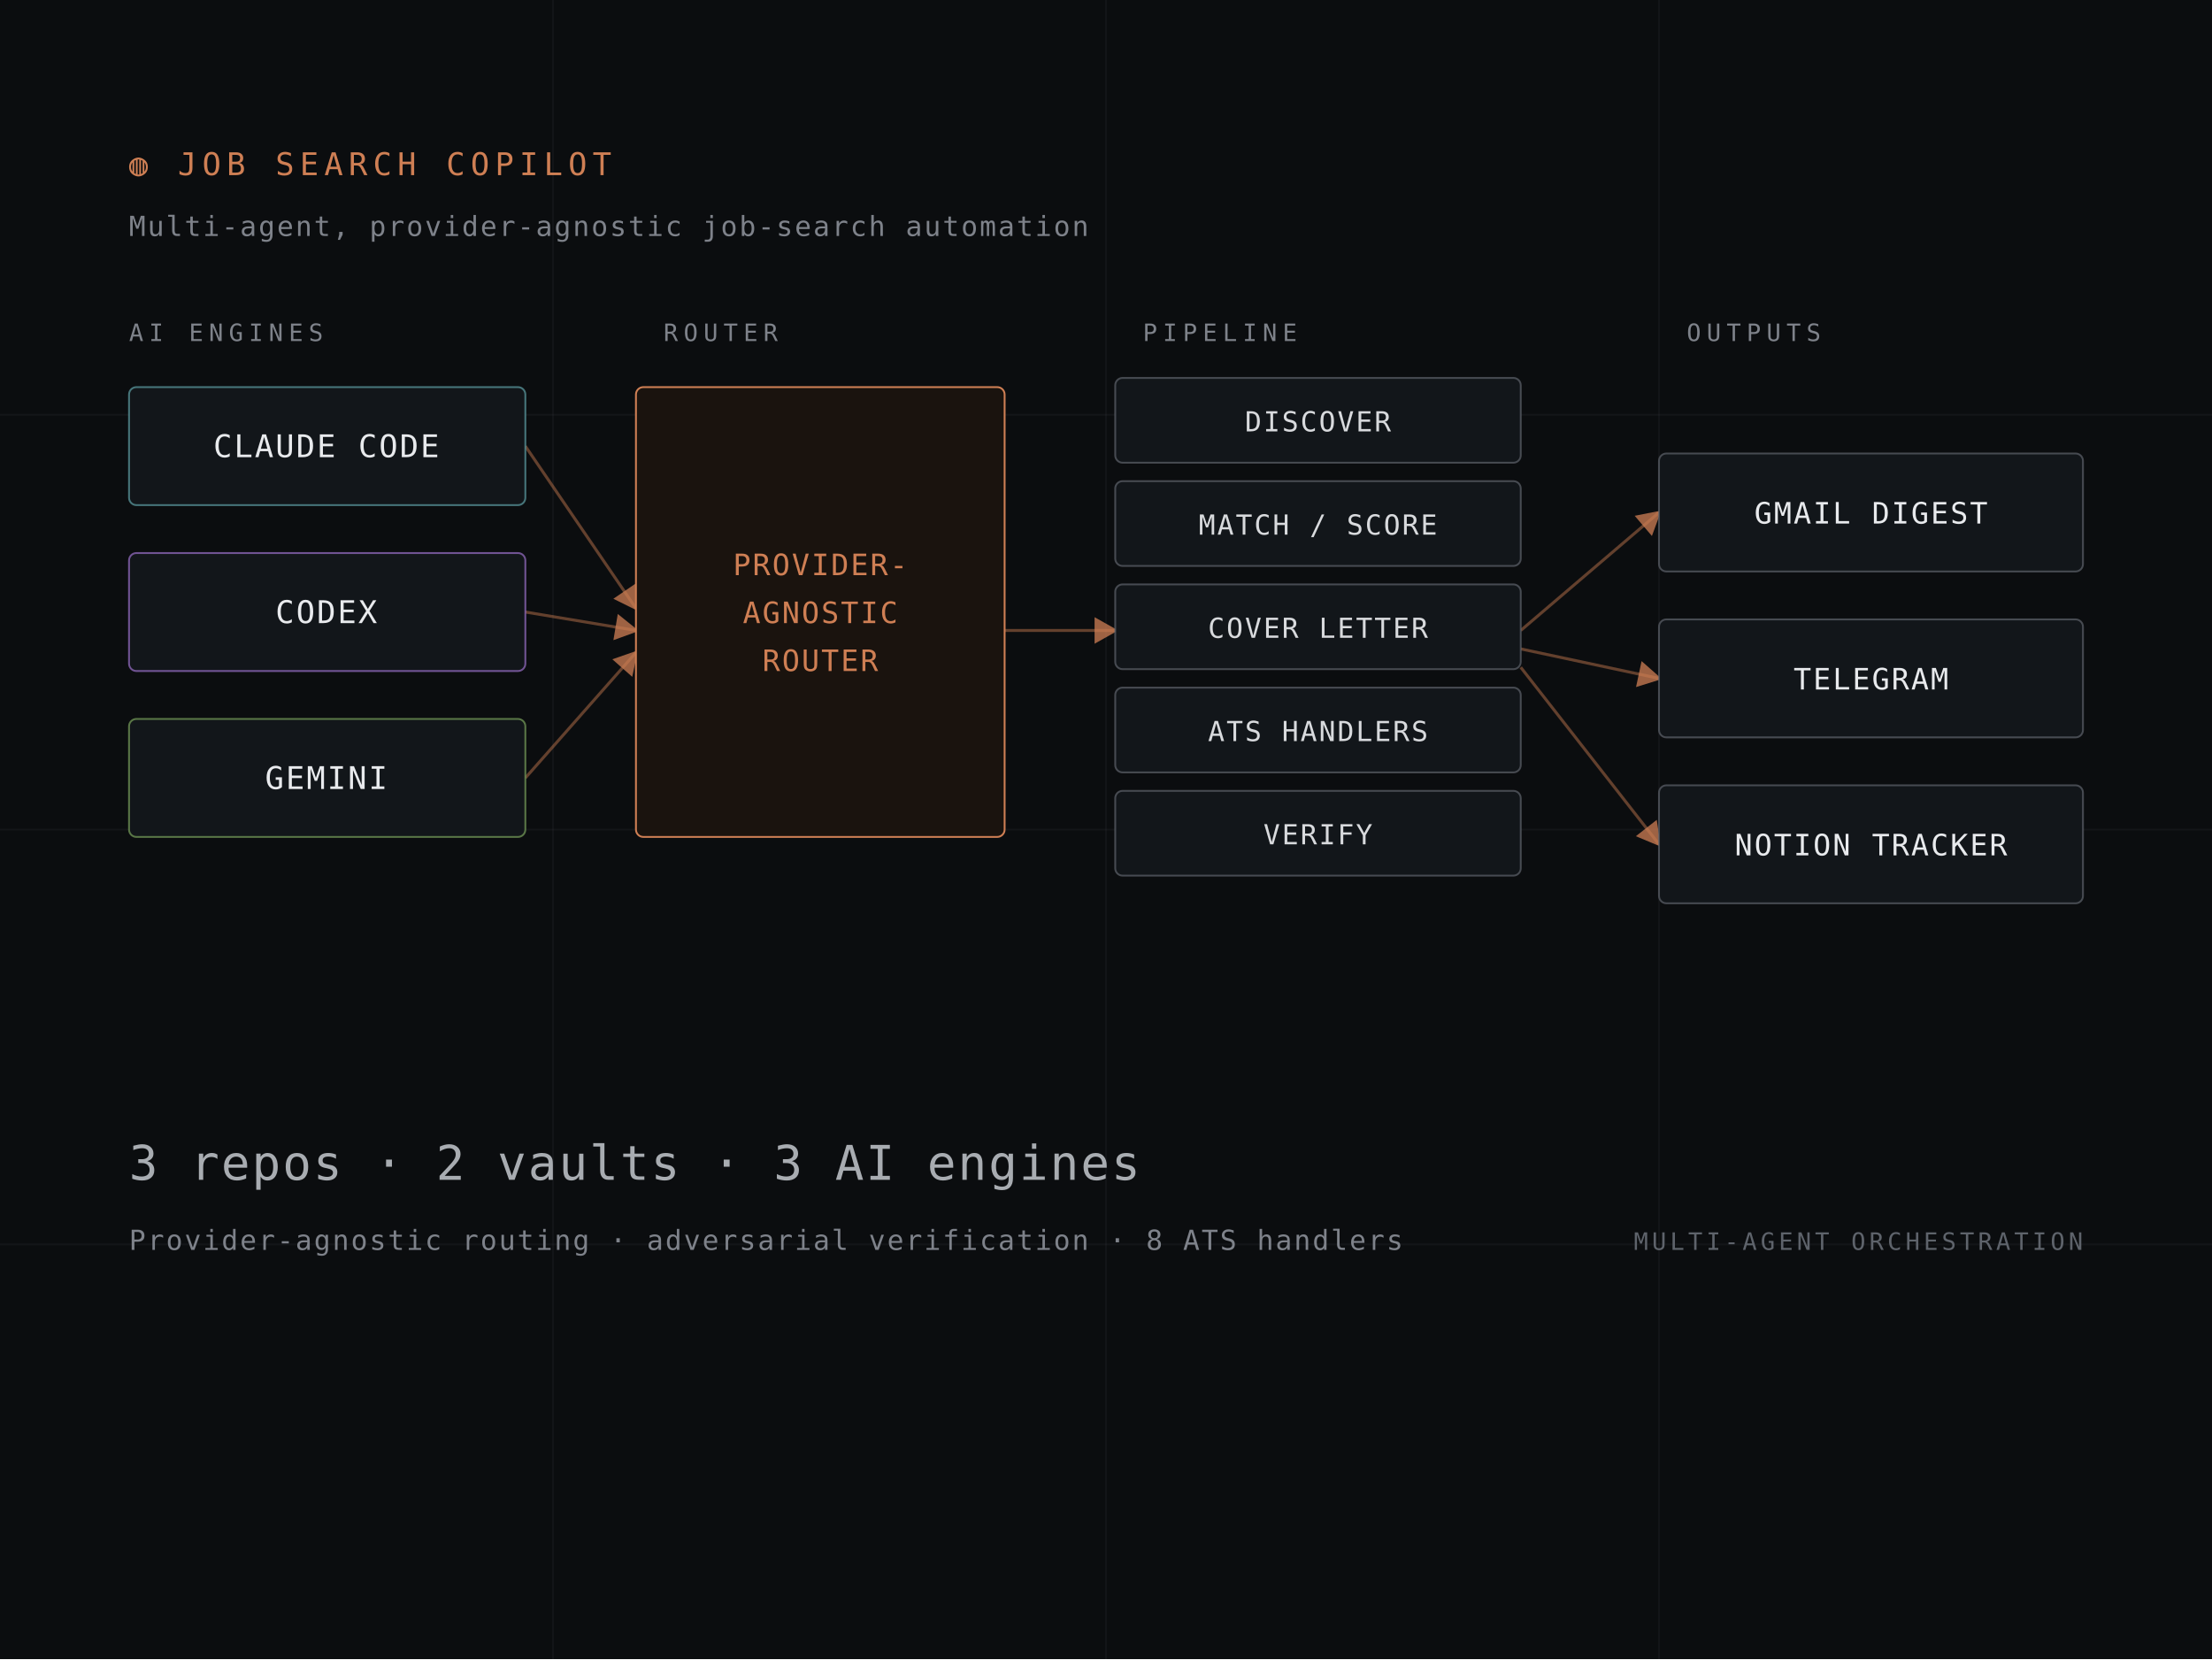
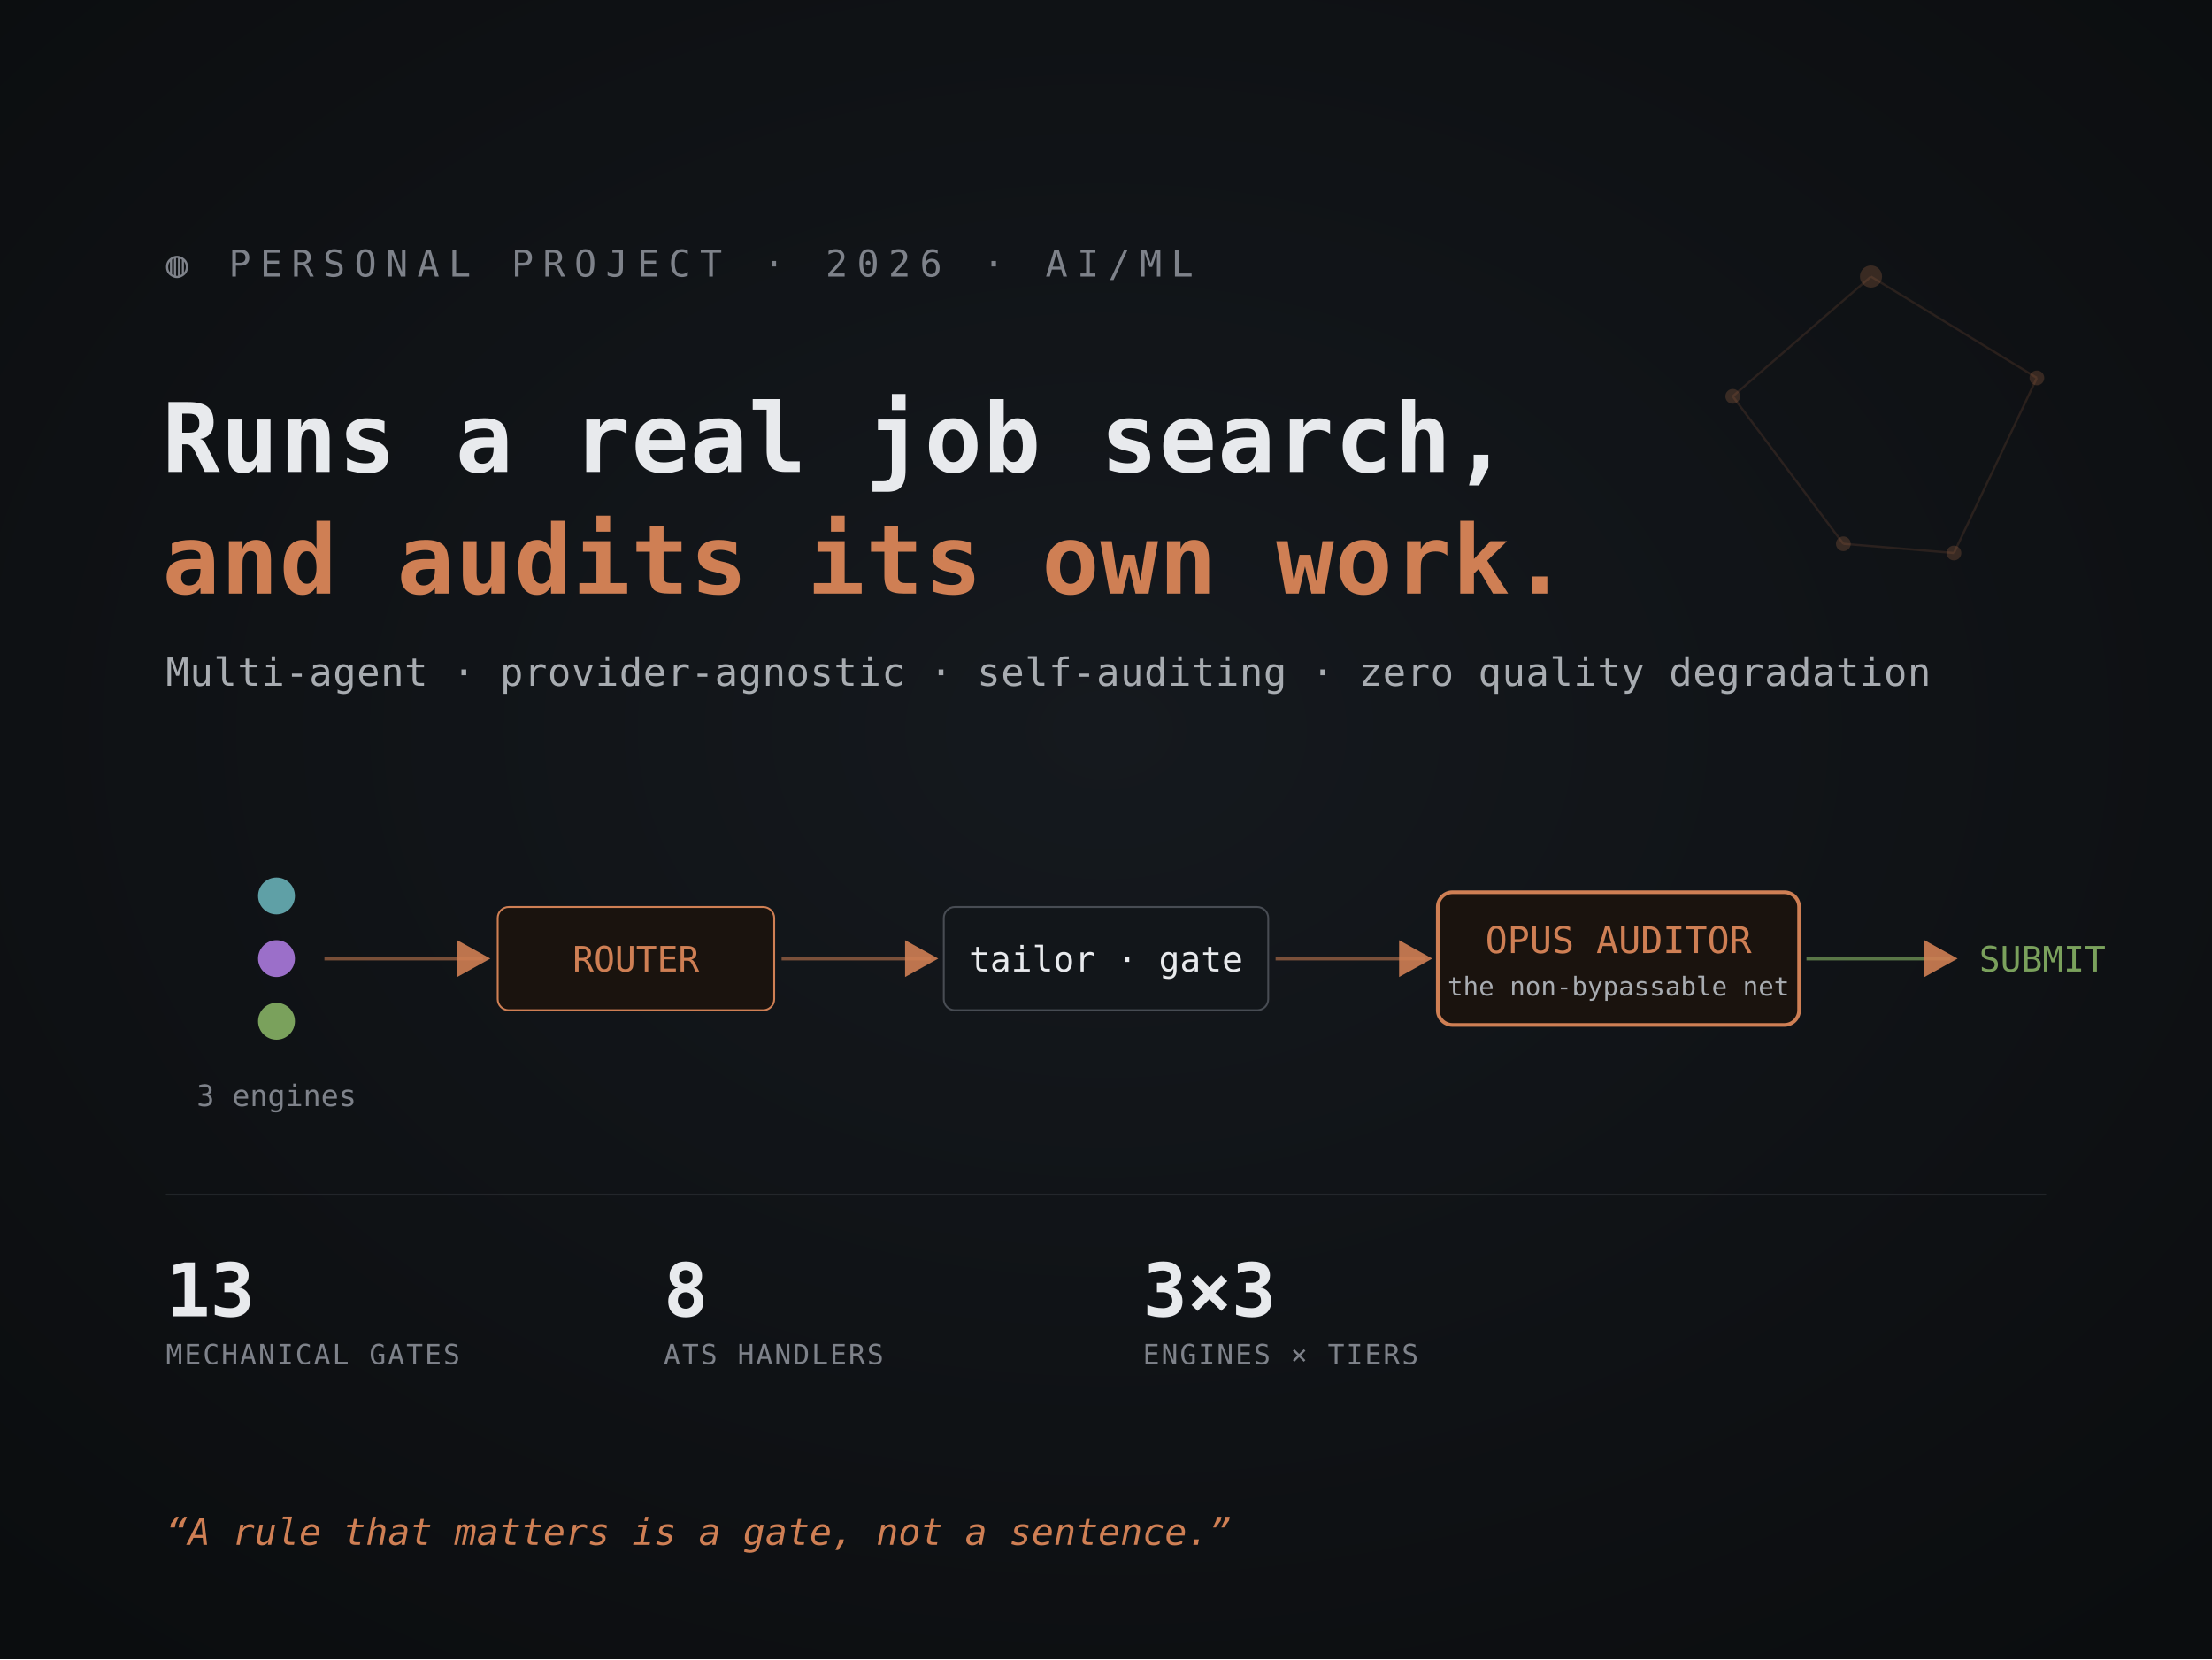
<svg xmlns="http://www.w3.org/2000/svg" viewBox="0 0 1200 900" width="1200" height="900" font-family="'IBM Plex Mono', ui-monospace, monospace">
  <defs>
-     <marker id="arrow" markerWidth="9" markerHeight="9" refX="7" refY="4.5" orient="auto">
-       <path d="M0,0 L8,4.5 L0,9 Z" fill="#cf7f54" fill-opacity="0.75" />
+     <marker id="ca" markerWidth="10" markerHeight="10" refX="7" refY="5" orient="auto">
+       <path d="M0,0 L9,5 L0,10 Z" fill="#cf7f54" fill-opacity="0.9" />
    </marker>
+     <radialGradient id="cg" cx="50%" cy="44%" r="72%">
+       <stop offset="0%" stop-color="#15191e" />
+       <stop offset="100%" stop-color="#0b0d0f" />
+     </radialGradient>
  </defs>
-   <rect width="1200" height="900" fill="#0b0d0f" />
-   <g stroke="#5e636b" stroke-opacity="0.10" stroke-width="1">
-     <line x1="0" y1="225" x2="1200" y2="225" />
-     <line x1="0" y1="450" x2="1200" y2="450" />
-     <line x1="0" y1="675" x2="1200" y2="675" />
-     <line x1="300" y1="0" x2="300" y2="900" />
-     <line x1="600" y1="0" x2="600" y2="900" />
-     <line x1="900" y1="0" x2="900" y2="900" />
+   <rect width="1200" height="900" fill="url(#cg)" />
+   <g stroke="#cf7f54" stroke-opacity="0.14" stroke-width="1.2" fill="none">
+     <path d="M1015,150 L1105,205 M1015,150 L940,215 M1105,205 L1060,300 M940,215 L1000,295 M1060,300 L1000,295" />
  </g>
-   <text x="70" y="95" fill="#cf7f54" font-size="17" letter-spacing="3">◍ JOB SEARCH COPILOT</text>
-   <text x="70" y="128" fill="#7e828a" font-size="15" letter-spacing="1">Multi-agent, provider-agnostic job-search automation</text>
-   <g fill="#7e828a" font-size="13" letter-spacing="3">
-     <text x="70" y="185">AI ENGINES</text>
-     <text x="360" y="185">ROUTER</text>
-     <text x="620" y="185">PIPELINE</text>
-     <text x="915" y="185">OUTPUTS</text>
+   <g fill="#cf7f54" fill-opacity="0.22">
+     <circle cx="1015" cy="150" r="6" />
+     <circle cx="1105" cy="205" r="4" />
+     <circle cx="940" cy="215" r="4" />
+     <circle cx="1060" cy="300" r="4" />
+     <circle cx="1000" cy="295" r="4" />
  </g>
-   <g fill="none" stroke="#cf7f54" stroke-opacity="0.45" stroke-width="1.6">
-     <path d="M285,242 L345,330" marker-end="url(#arrow)" />
-     <path d="M285,332 L345,342" marker-end="url(#arrow)" />
-     <path d="M285,422 L345,354" marker-end="url(#arrow)" />
-     <path d="M545,342 L605,342" marker-end="url(#arrow)" />
-     <path d="M825,342 L900,278" marker-end="url(#arrow)" />
-     <path d="M825,352 L900,368" marker-end="url(#arrow)" />
-     <path d="M825,362 L900,458" marker-end="url(#arrow)" />
+   <text x="90" y="150" fill="#7e828a" font-size="20" letter-spacing="5">◍  PERSONAL PROJECT · 2026 · AI/ML</text>
+   <text x="88" y="256" fill="#e8eaed" font-size="52" font-weight="600" letter-spacing="0.5">Runs a real job search,</text>
+   <text x="88" y="322" fill="#cf7f54" font-size="52" font-weight="600" letter-spacing="0.5">and audits its own work.</text>
+   <text x="90" y="372" fill="#a8acb1" font-size="21" letter-spacing="0.3">Multi-agent · provider-agnostic · self-auditing · zero quality degradation</text>
+   <g font-size="20">
+     <circle cx="150" cy="486" r="10" fill="#5fa0a6" />
+     <circle cx="150" cy="520" r="10" fill="#9b6fc9" />
+     <circle cx="150" cy="554" r="10" fill="#7aa15c" />
+     <text x="150" y="600" text-anchor="middle" fill="#7e828a" font-size="16">3 engines</text>
+     <path d="M176,520 L262,520" fill="none" stroke="#cf7f54" stroke-opacity="0.55" stroke-width="2" marker-end="url(#ca)" />
+     <rect x="270" y="492" width="150" height="56" rx="6" fill="#1a130e" stroke="#cf7f54" />
+     <text x="345" y="527" text-anchor="middle" fill="#cf7f54" font-size="19">ROUTER</text>
+     <path d="M424,520 L505,520" fill="none" stroke="#cf7f54" stroke-opacity="0.55" stroke-width="2" marker-end="url(#ca)" />
+     <rect x="512" y="492" width="176" height="56" rx="6" fill="#12161a" stroke="#5e636b" stroke-opacity="0.7" />
+     <text x="600" y="527" text-anchor="middle" fill="#e8eaed" font-size="19">tailor · gate</text>
+     <path d="M692,520 L773,520" fill="none" stroke="#cf7f54" stroke-opacity="0.55" stroke-width="2" marker-end="url(#ca)" />
+     <rect x="780" y="484" width="196" height="72" rx="8" fill="#1a130e" stroke="#cf7f54" stroke-width="2" />
+     <text x="878" y="517" text-anchor="middle" fill="#cf7f54" font-size="20">OPUS AUDITOR</text>
+     <text x="878" y="540" text-anchor="middle" fill="#a8acb1" font-size="14">the non-bypassable net</text>
+     <path d="M980,520 L1058,520" fill="none" stroke="#7aa15c" stroke-opacity="0.7" stroke-width="2" marker-end="url(#ca)" />
+     <text x="1108" y="527" text-anchor="middle" fill="#7aa15c" font-size="19">SUBMIT</text>
  </g>
-   <g font-size="17" letter-spacing="1">
-     <rect x="70" y="210" width="215" height="64" rx="4" fill="#12161a" stroke="#5fa0a6" stroke-opacity="0.7" />
-     <text x="177" y="248" text-anchor="middle" fill="#e8eaed">CLAUDE CODE</text>
-     <rect x="70" y="300" width="215" height="64" rx="4" fill="#12161a" stroke="#9b6fc9" stroke-opacity="0.7" />
-     <text x="177" y="338" text-anchor="middle" fill="#e8eaed">CODEX</text>
-     <rect x="70" y="390" width="215" height="64" rx="4" fill="#12161a" stroke="#7aa15c" stroke-opacity="0.7" />
-     <text x="177" y="428" text-anchor="middle" fill="#e8eaed">GEMINI</text>
+   <line x1="90" y1="648" x2="1110" y2="648" stroke="#5e636b" stroke-opacity="0.25" stroke-width="1" />
+   <g>
+     <text x="90" y="714" fill="#e8eaed" font-size="40" font-weight="600">13</text>
+     <text x="90" y="740" fill="#7e828a" font-size="15" letter-spacing="1">MECHANICAL GATES</text>
+     <text x="360" y="714" fill="#e8eaed" font-size="40" font-weight="600">8</text>
+     <text x="360" y="740" fill="#7e828a" font-size="15" letter-spacing="1">ATS HANDLERS</text>
+     <text x="620" y="714" fill="#e8eaed" font-size="40" font-weight="600">3×3</text>
+     <text x="620" y="740" fill="#7e828a" font-size="15" letter-spacing="1">ENGINES × TIERS</text>
  </g>
-   <rect x="345" y="210" width="200" height="244" rx="4" fill="#1a130e" stroke="#cf7f54" />
-   <g fill="#cf7f54" font-size="16" letter-spacing="1" text-anchor="middle">
-     <text x="445" y="312">PROVIDER-</text>
-     <text x="445" y="338">AGNOSTIC</text>
-     <text x="445" y="364">ROUTER</text>
-   </g>
-   <g font-size="15" letter-spacing="1">
-     <rect x="605" y="205" width="220" height="46" rx="4" fill="#12161a" stroke="#5e636b" stroke-opacity="0.7" />
-     <text x="715" y="234" text-anchor="middle" fill="#d8dadd">DISCOVER</text>
-     <rect x="605" y="261" width="220" height="46" rx="4" fill="#12161a" stroke="#5e636b" stroke-opacity="0.7" />
-     <text x="715" y="290" text-anchor="middle" fill="#d8dadd">MATCH / SCORE</text>
-     <rect x="605" y="317" width="220" height="46" rx="4" fill="#12161a" stroke="#5e636b" stroke-opacity="0.7" />
-     <text x="715" y="346" text-anchor="middle" fill="#d8dadd">COVER LETTER</text>
-     <rect x="605" y="373" width="220" height="46" rx="4" fill="#12161a" stroke="#5e636b" stroke-opacity="0.7" />
-     <text x="715" y="402" text-anchor="middle" fill="#d8dadd">ATS HANDLERS</text>
-     <rect x="605" y="429" width="220" height="46" rx="4" fill="#12161a" stroke="#5e636b" stroke-opacity="0.7" />
-     <text x="715" y="458" text-anchor="middle" fill="#d8dadd">VERIFY</text>
-   </g>
-   <g font-size="16" letter-spacing="1">
-     <rect x="900" y="246" width="230" height="64" rx="4" fill="#12161a" stroke="#5e636b" stroke-opacity="0.7" />
-     <text x="1015" y="284" text-anchor="middle" fill="#e8eaed">GMAIL DIGEST</text>
-     <rect x="900" y="336" width="230" height="64" rx="4" fill="#12161a" stroke="#5e636b" stroke-opacity="0.7" />
-     <text x="1015" y="374" text-anchor="middle" fill="#e8eaed">TELEGRAM</text>
-     <rect x="900" y="426" width="230" height="64" rx="4" fill="#12161a" stroke="#5e636b" stroke-opacity="0.7" />
-     <text x="1015" y="464" text-anchor="middle" fill="#e8eaed">NOTION TRACKER</text>
-   </g>
-   <g fill="#a8acb1" font-size="26" letter-spacing="1">
-     <text x="70" y="640">3 repos · 2 vaults · 3 AI engines</text>
-     <text x="70" y="678" font-size="15" fill="#7e828a">Provider-agnostic routing · adversarial verification · 8 ATS handlers</text>
-   </g>
-   <text x="1130" y="678" text-anchor="end" fill="#5e636b" font-size="13" letter-spacing="2">MULTI-AGENT ORCHESTRATION</text>
+   <text x="90" y="838" fill="#cf7f54" font-size="20" font-style="italic">“A rule that matters is a gate, not a sentence.”</text>
</svg>
